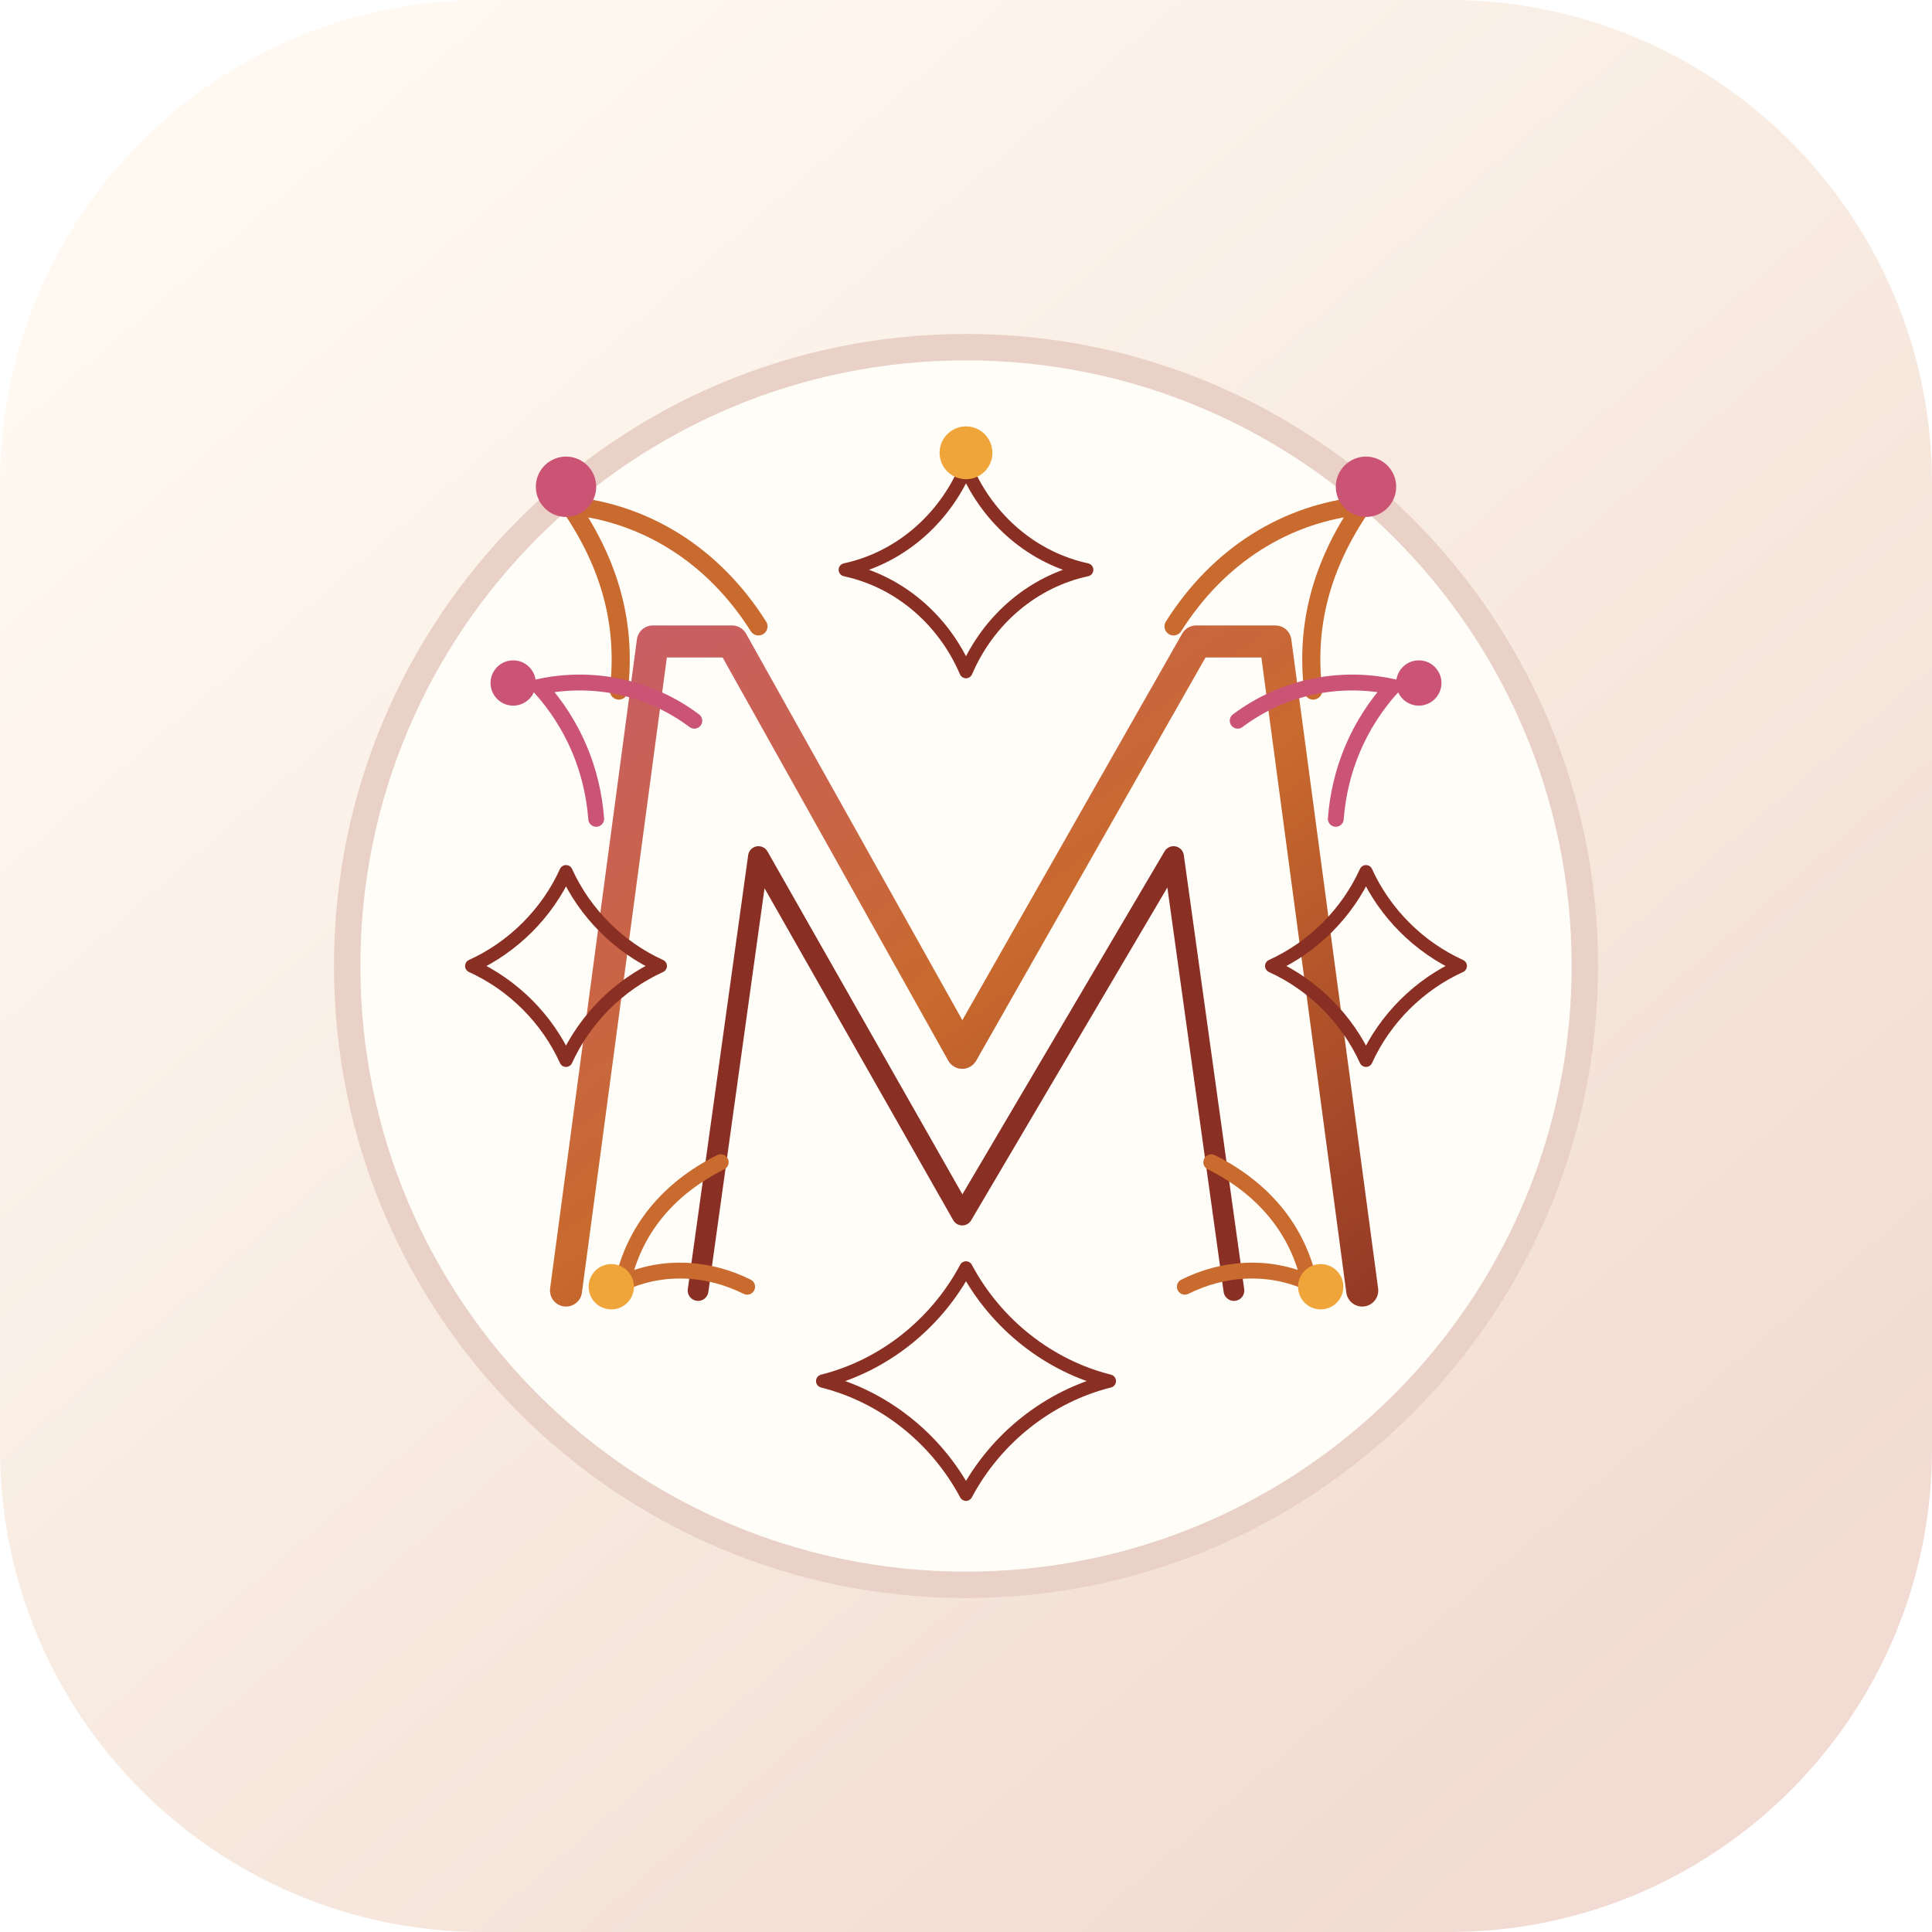
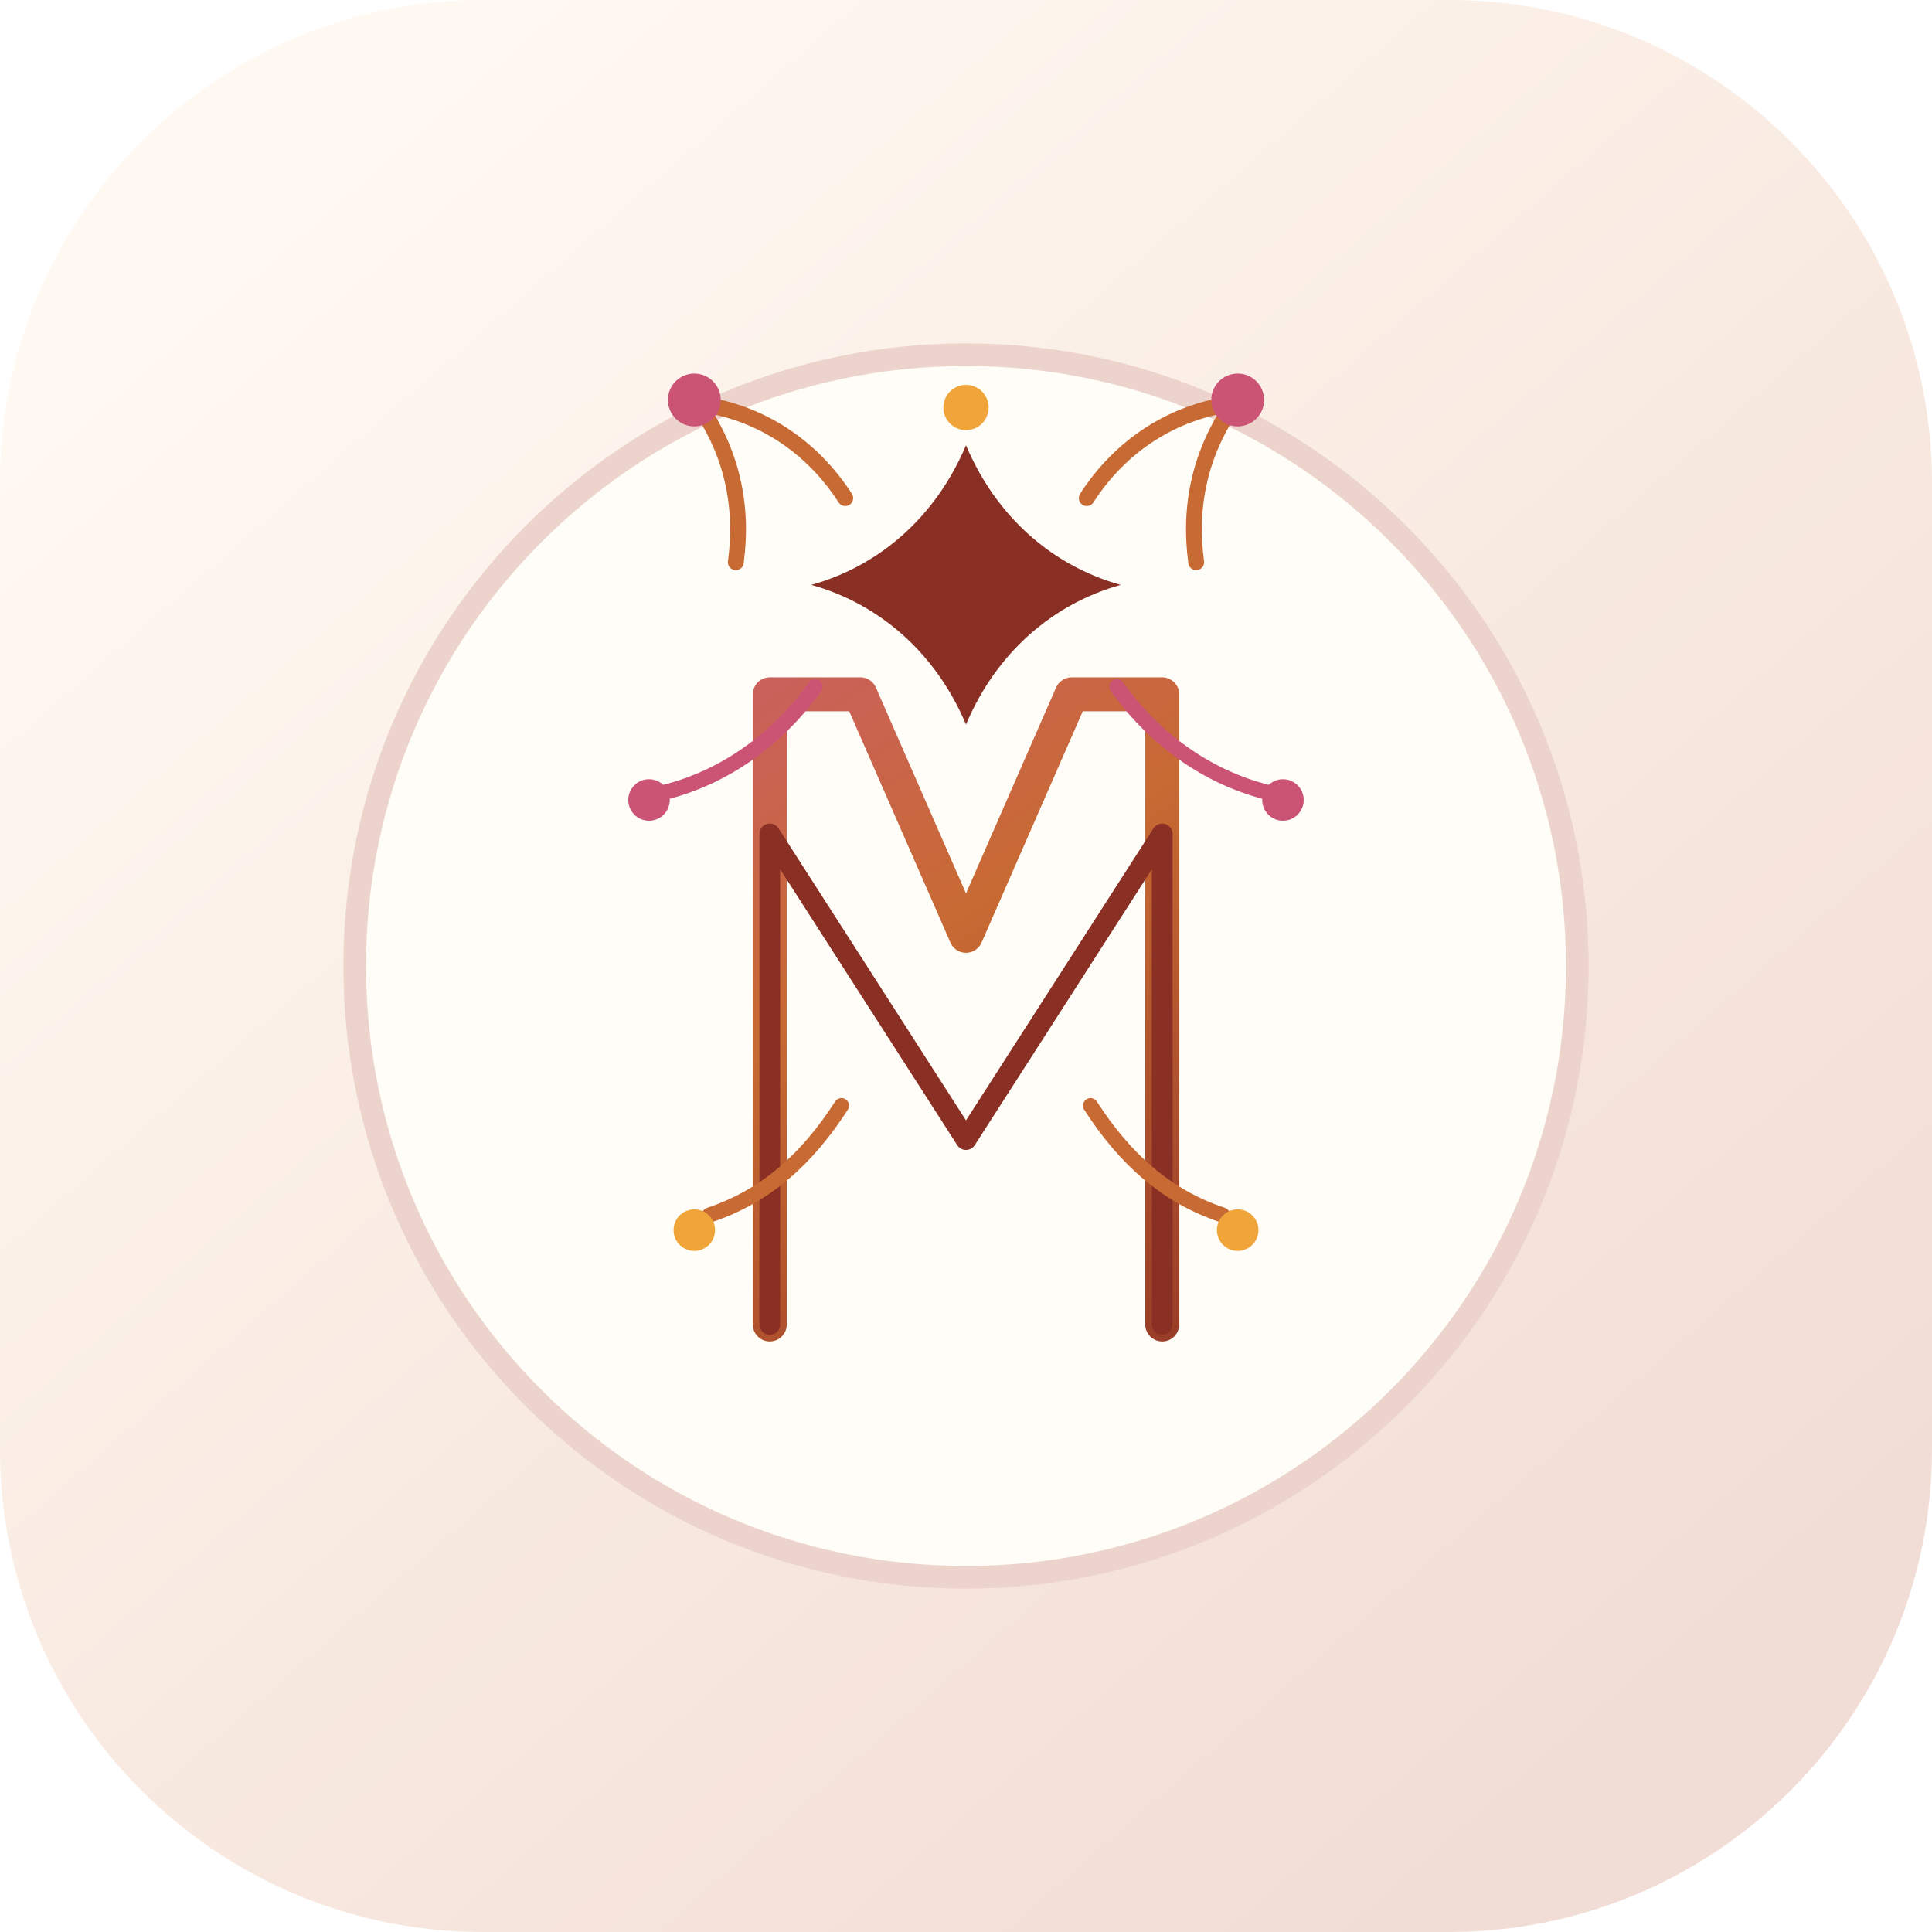
<svg xmlns="http://www.w3.org/2000/svg" width="512" height="512" viewBox="0 0 512 512" fill="none">
  <defs>
-     <linearGradient id="bg" x1="70" y1="42" x2="436" y2="464" gradientUnits="userSpaceOnUse">
-       <stop stop-color="#FFF9F1" />
-       <stop offset="0.56" stop-color="#F7E9DF" />
-       <stop offset="1" stop-color="#F1DBD2" />
+     <linearGradient id="bg" x1="76" y1="54" x2="430" y2="460" gradientUnits="userSpaceOnUse">
+       <stop stop-color="#FFF9F2" />
+       <stop offset="0.56" stop-color="#F8E9E0" />
+       <stop offset="1" stop-color="#F2DDD6" />
    </linearGradient>
-     <linearGradient id="stroke" x1="156" y1="128" x2="346" y2="392" gradientUnits="userSpaceOnUse">
-       <stop stop-color="#C95A76" />
-       <stop offset="0.5" stop-color="#C96A2E" />
+     <linearGradient id="ink" x1="176" y1="132" x2="338" y2="384" gradientUnits="userSpaceOnUse">
+       <stop stop-color="#CC5A78" />
+       <stop offset="0.45" stop-color="#C86A33" />
      <stop offset="1" stop-color="#8A2F24" />
    </linearGradient>
  </defs>
  <rect width="512" height="512" rx="128" fill="url(#bg)" />
-   <circle cx="256" cy="256" r="164" fill="#FFFDF8" stroke="#E9D1C8" stroke-width="7" />
-   <path d="M150 342L173 170H194L255 279L317 170H338L361 342" stroke="url(#stroke)" stroke-width="8.5" stroke-linecap="round" stroke-linejoin="round" />
-   <path d="M185 342L201 227L255 322L311 227L327 342" stroke="#8A2F24" stroke-width="5.5" stroke-linecap="round" stroke-linejoin="round" />
-   <path d="M201 166C189 147 171 136 151 134C162 150 166 166 164 183" stroke="#C96A2E" stroke-width="4.8" stroke-linecap="round" />
-   <path d="M311 166C323 147 341 136 361 134C350 150 346 166 348 183" stroke="#C96A2E" stroke-width="4.8" stroke-linecap="round" />
-   <path d="M184 191C172 182 157 179 143 182C152 192 157 204 158 217" stroke="#CB5475" stroke-width="4.2" stroke-linecap="round" />
-   <path d="M328 191C340 182 355 179 369 182C360 192 355 204 354 217" stroke="#CB5475" stroke-width="4.2" stroke-linecap="round" />
-   <path d="M191 308C177 315 168 326 165 340C176 335 188 336 198 341" stroke="#C96A2E" stroke-width="4.2" stroke-linecap="round" />
-   <path d="M321 308C335 315 344 326 347 340C336 335 324 336 314 341" stroke="#C96A2E" stroke-width="4.2" stroke-linecap="round" />
-   <g stroke="#8A2F24" stroke-width="3.5" stroke-linecap="round" stroke-linejoin="round">
-     <path d="M256 124C262 138 274 148 288 151C274 154 262 164 256 178C250 164 238 154 224 151C238 148 250 138 256 124Z" />
-     <path d="M125 256C136 261 145 270 150 281C155 270 164 261 175 256C164 251 155 242 150 231C145 242 136 251 125 256Z" />
-     <path d="M337 256C348 261 357 270 362 281C367 270 376 261 387 256C376 251 367 242 362 231C357 242 348 251 337 256Z" />
-     <path d="M256 336C264 351 278 362 294 366C278 370 264 381 256 396C248 381 234 370 218 366C234 362 248 351 256 336Z" />
-   </g>
+   <circle cx="256" cy="256" r="162" fill="#FFFDF8" stroke="#ECD4CC" stroke-width="6" />
+   <path d="M204 351V184H228L256 248L284 184H308V351" stroke="url(#ink)" stroke-width="9" stroke-linecap="round" stroke-linejoin="round" />
+   <path d="M204 351V221L256 302L308 221V351" stroke="#8A2F24" stroke-width="5.5" stroke-linecap="round" stroke-linejoin="round" />
+   <path d="M256 118C264 137 279 150 297 155C279 160 264 173 256 192C248 173 233 160 215 155C233 150 248 137 256 118Z" fill="#8A2F24" />
+   <path d="M224 132C215 118 201 109 185 107C194 120 197 134 195 149" stroke="#C86A33" stroke-width="4.2" stroke-linecap="round" />
+   <path d="M288 132C297 118 311 109 327 107C318 120 315 134 317 149" stroke="#C86A33" stroke-width="4.2" stroke-linecap="round" />
+   <path d="M176 210C192 206 206 196 216 182" stroke="#CB5475" stroke-width="4" stroke-linecap="round" />
+   <path d="M336 210C320 206 306 196 296 182" stroke="#CB5475" stroke-width="4" stroke-linecap="round" />
+   <path d="M188 322C203 317 214 307 223 293" stroke="#C86A33" stroke-width="4" stroke-linecap="round" />
+   <path d="M324 322C309 317 298 307 289 293" stroke="#C86A33" stroke-width="4" stroke-linecap="round" />
  <g fill="#CB5475">
-     <circle cx="150" cy="129" r="8" />
-     <circle cx="362" cy="129" r="8" />
-     <circle cx="136" cy="181" r="6" />
-     <circle cx="376" cy="181" r="6" />
+     <circle cx="184" cy="106" r="7" />
+     <circle cx="328" cy="106" r="7" />
+     <circle cx="172" cy="212" r="5.5" />
+     <circle cx="340" cy="212" r="5.5" />
  </g>
  <g fill="#EFA53A">
-     <circle cx="256" cy="120" r="7" />
-     <circle cx="162" cy="341" r="6" />
-     <circle cx="350" cy="341" r="6" />
+     <circle cx="256" cy="108" r="6" />
+     <circle cx="184" cy="326" r="5.5" />
+     <circle cx="328" cy="326" r="5.5" />
  </g>
</svg>
